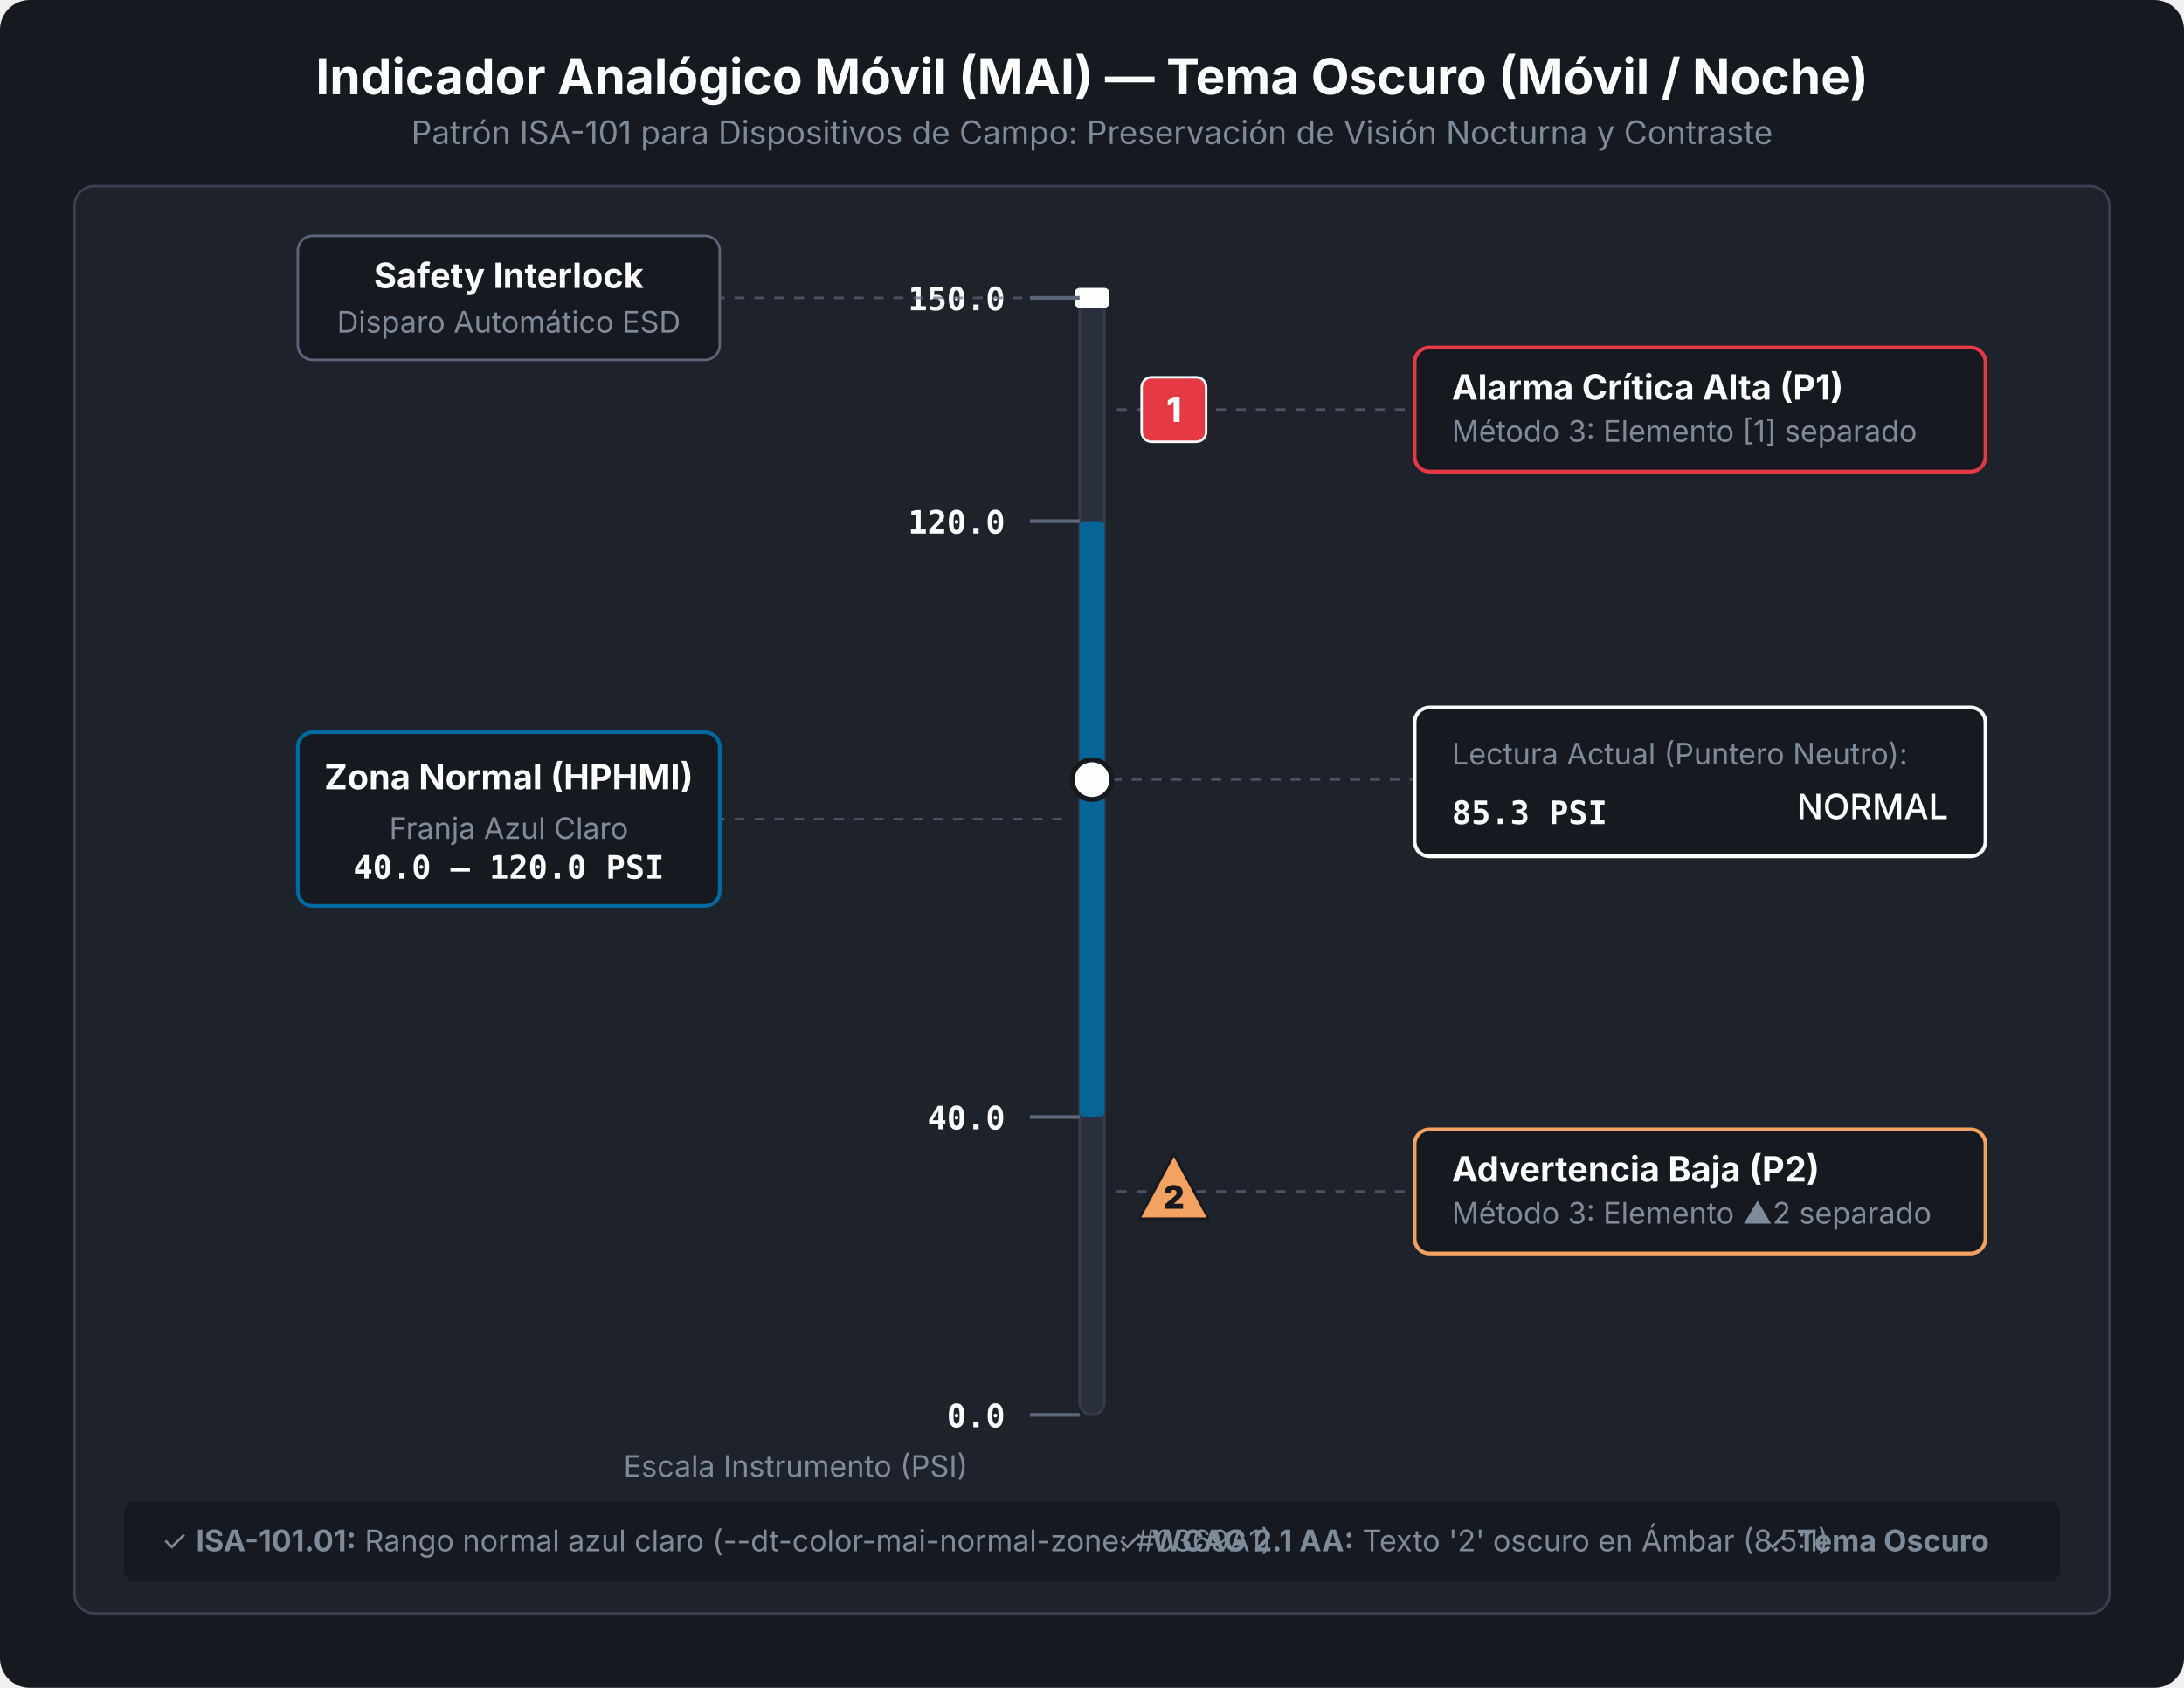
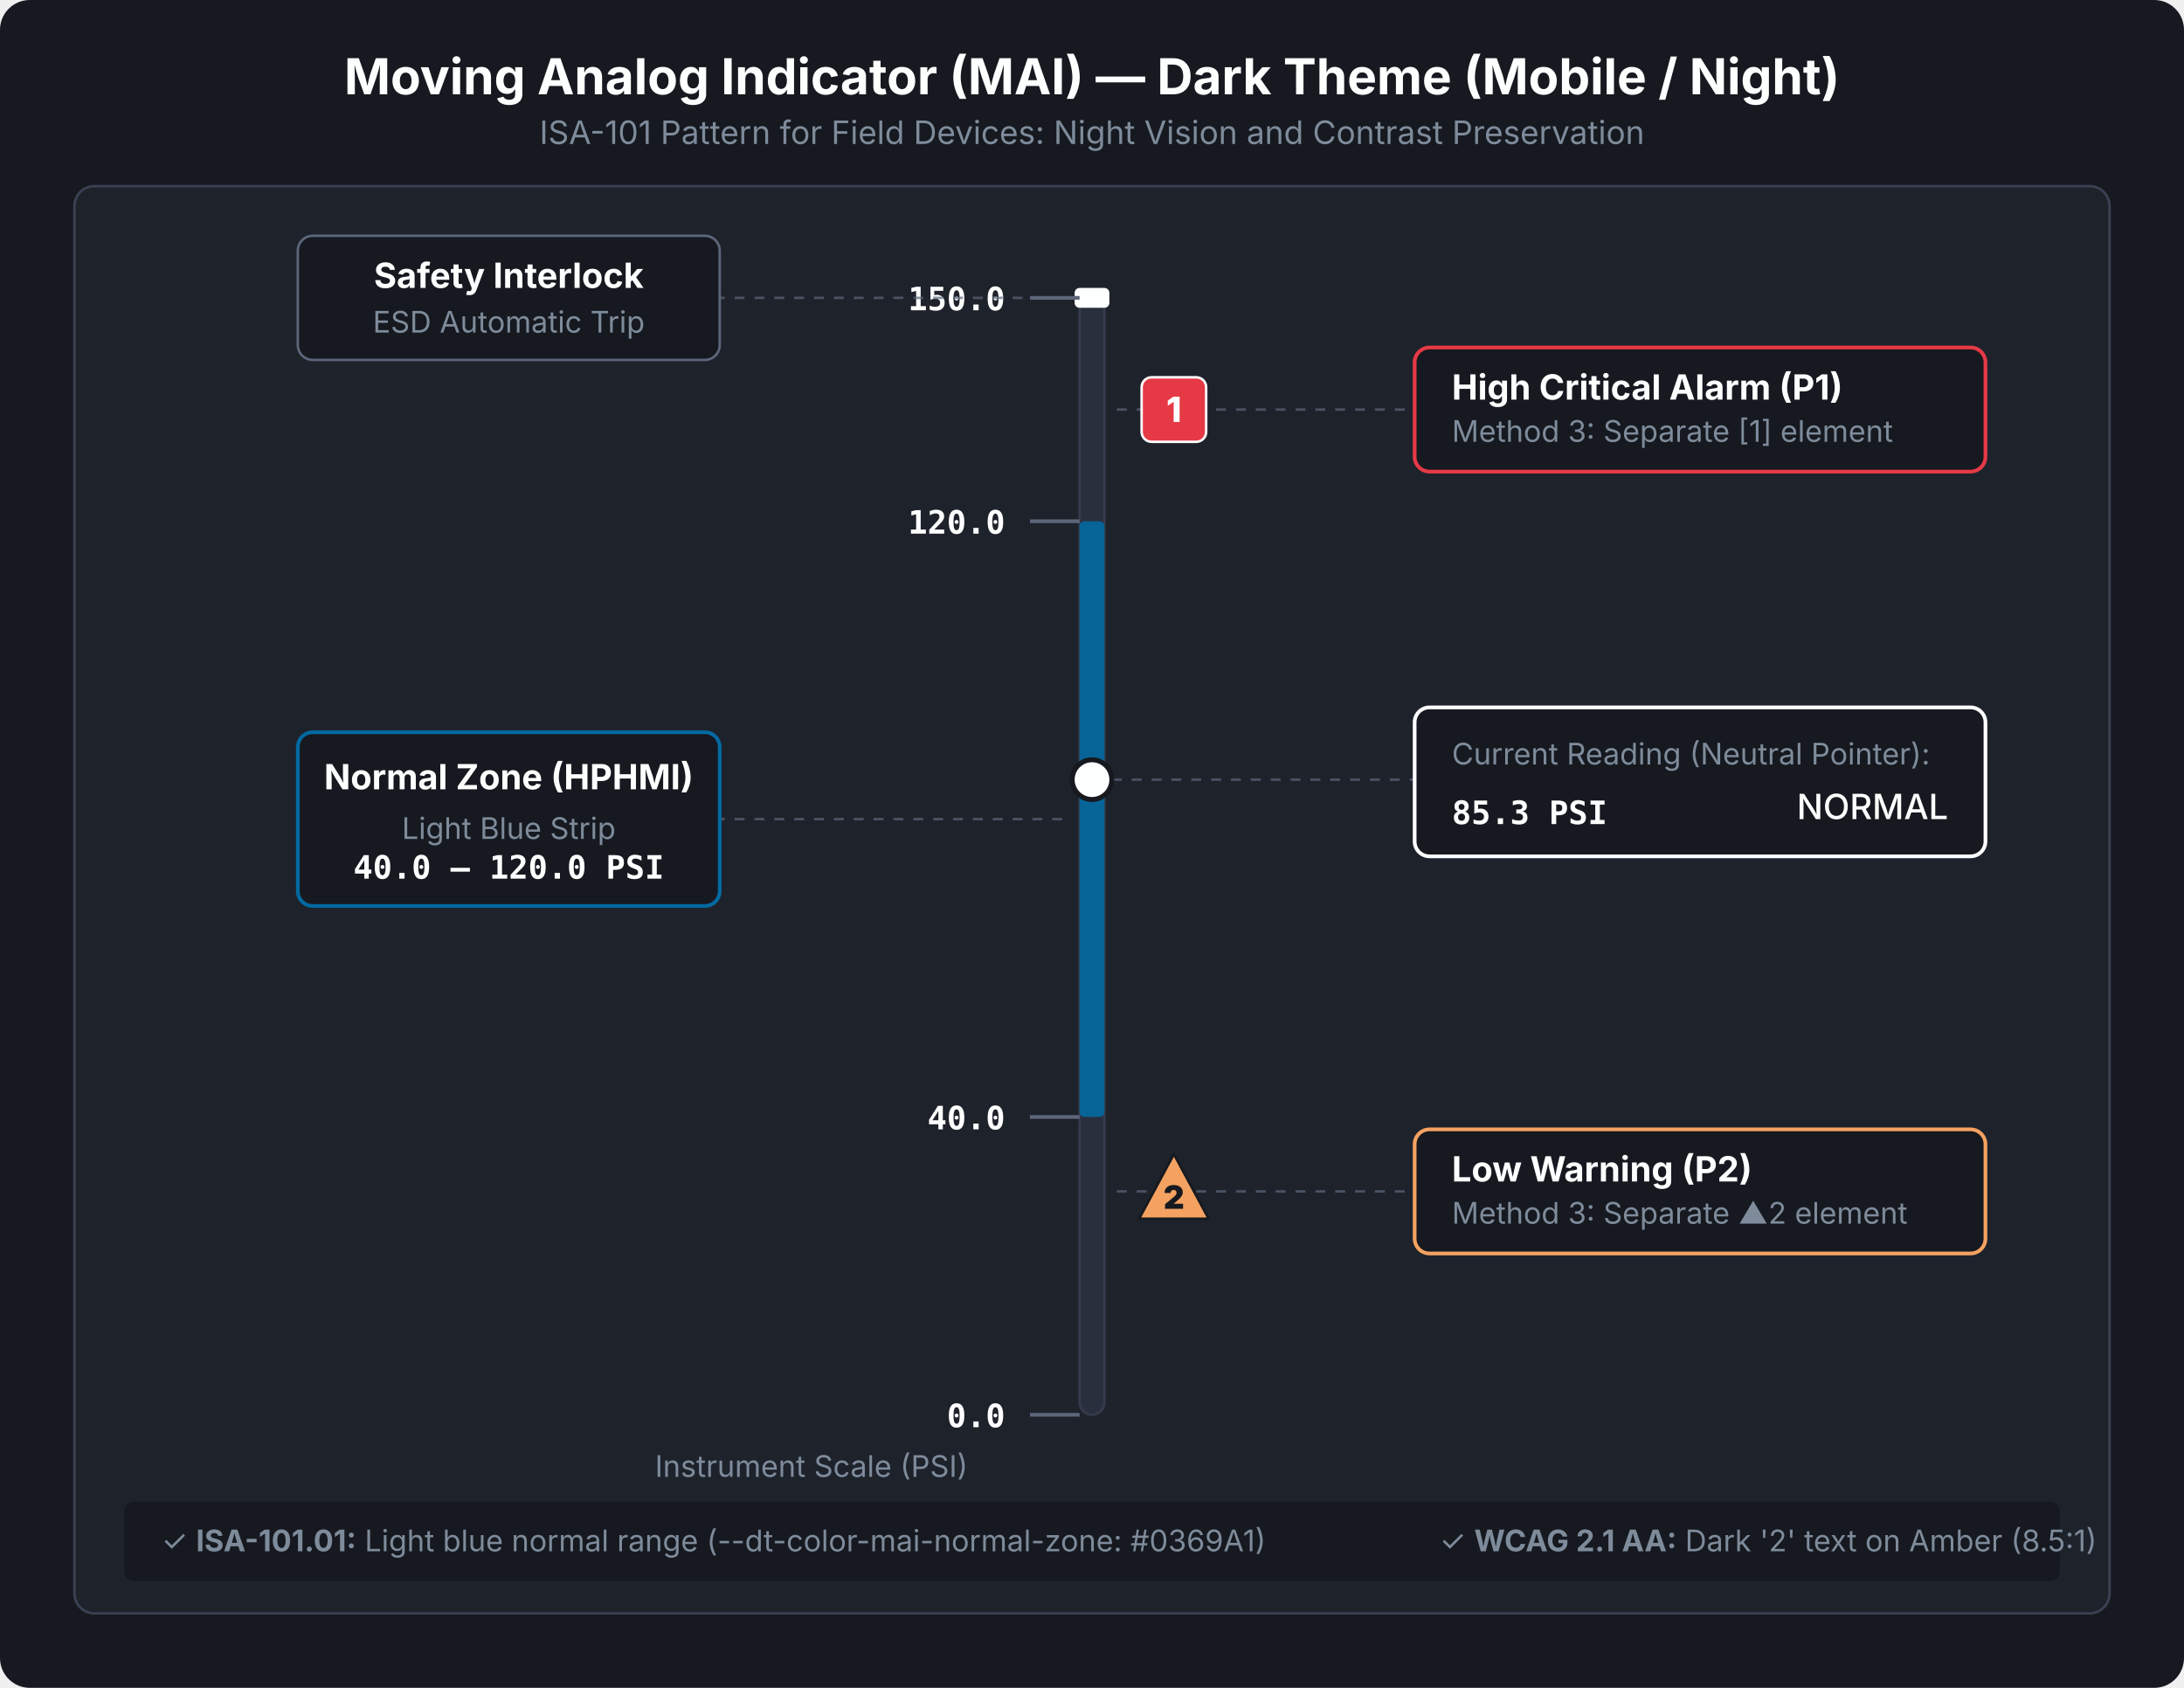
<svg xmlns="http://www.w3.org/2000/svg" width="880" height="680" viewBox="0 0 880 680" role="img" aria-labelledby="title desc">
  <style>
    .bg { fill: #16191F; }
    .card { fill: #1E222B; stroke: #3A4154; stroke-width: 1; }
    .title { fill: #FDFEFE; font-family: Segoe UI, Inter, Roboto, sans-serif; font-size: 20px; font-weight: 700; }
    .subtitle { fill: #7E8B9B; font-family: Segoe UI, Inter, Roboto, sans-serif; font-size: 13px; }
    .label { fill: #FDFEFE; font-family: Segoe UI, Inter, Roboto, sans-serif; font-size: 14px; font-weight: 500; }
    .label-bold { fill: #FDFEFE; font-family: Segoe UI, Inter, Roboto, sans-serif; font-size: 14px; font-weight: 700; }
    .label-mono { fill: #FDFEFE; font-family: Cascadia Code, SF Mono, Consolas, monospace; font-size: 13px; font-weight: 600; }
    .caption { fill: #7E8B9B; font-family: Segoe UI, Inter, Roboto, sans-serif; font-size: 12px; }
    .track { fill: #2A2F3D; stroke: #353B4D; stroke-width: 1; }
    .normal-zone { fill: #0369A1; opacity: 0.9; }
    .pointer-shape { fill: #FDFEFE; stroke: #16191F; stroke-width: 2; }
    .scale-line { stroke: #5C667A; stroke-width: 1.5; }
    .guide-line { stroke: #5C667A; stroke-width: 1; stroke-dasharray: 4 4; opacity: 0.7; }
    .interlock-block { fill: #FDFEFE; }
  </style>
  <rect class="bg" x="0" y="0" width="880" height="680" rx="12" />
-   <text x="440" y="38" text-anchor="middle" class="title">Indicador Analógico Móvil (MAI) — Tema Oscuro (Móvil / Noche)</text>
-   <text x="440" y="58" text-anchor="middle" class="subtitle">Patrón ISA-101 para Dispositivos de Campo: Preservación de Visión Nocturna y Contraste</text>
+   <text x="440" y="38" text-anchor="middle" class="title">Moving Analog Indicator (MAI) — Dark Theme (Mobile / Night)</text>
+   <text x="440" y="58" text-anchor="middle" class="subtitle">ISA-101 Pattern for Field Devices: Night Vision and Contrast Preservation</text>
  <rect class="card" x="30" y="75" width="820" height="575" rx="8" />
  <rect class="track" x="435" y="120" width="10" height="450" rx="5" ry="5" />
  <rect class="interlock-block" x="433" y="116" width="14" height="8" rx="2" />
  <rect class="normal-zone" x="435" y="210" width="10" height="240" rx="2" />
  <line class="scale-line" x1="415" y1="120" x2="435" y2="120" />
  <text x="405" y="125" text-anchor="end" class="label-mono">150.0</text>
  <line class="scale-line" x1="415" y1="210" x2="435" y2="210" />
  <text x="405" y="215" text-anchor="end" class="label-mono">120.0</text>
  <line class="scale-line" x1="415" y1="450" x2="435" y2="450" />
  <text x="405" y="455" text-anchor="end" class="label-mono">40.0</text>
  <line class="scale-line" x1="415" y1="570" x2="435" y2="570" />
  <text x="405" y="575" text-anchor="end" class="label-mono">0.0</text>
-   <text x="390" y="595" text-anchor="end" class="caption">Escala Instrumento (PSI)</text>
+   <text x="390" y="595" text-anchor="end" class="caption">Instrument Scale (PSI)</text>
  <line class="guide-line" x1="280" y1="330" x2="430" y2="330" />
  <rect x="120" y="295" width="170" height="70" rx="6" fill="#16191F" stroke="#0369A1" stroke-width="1.5" />
-   <text x="205" y="318" text-anchor="middle" class="label-bold" fill="#38BDF8">Zona Normal (HPHMI)</text>
-   <text x="205" y="338" text-anchor="middle" class="caption">Franja Azul Claro</text>
+   <text x="205" y="318" text-anchor="middle" class="label-bold" fill="#38BDF8">Normal Zone (HPHMI)</text>
+   <text x="205" y="338" text-anchor="middle" class="caption">Light Blue Strip</text>
  <text x="205" y="354" text-anchor="middle" class="label-mono">40.0 – 120.0 PSI</text>
  <line class="guide-line" x1="280" y1="120" x2="430" y2="120" />
  <rect x="120" y="95" width="170" height="50" rx="6" fill="#16191F" stroke="#5C667A" stroke-width="1" />
  <text x="205" y="116" text-anchor="middle" class="label-bold">Safety Interlock</text>
-   <text x="205" y="134" text-anchor="middle" class="caption">Disparo Automático ESD</text>
+   <text x="205" y="134" text-anchor="middle" class="caption">ESD Automatic Trip</text>
  <line class="guide-line" x1="440" y1="314.1" x2="570" y2="314.1" />
  <circle class="pointer-shape" cx="440" cy="314.1" r="8" />
  <rect x="570" y="285" width="230" height="60" rx="6" fill="#16191F" stroke="#FDFEFE" stroke-width="1.5" />
-   <text x="585" y="308" class="caption">Lectura Actual (Puntero Neutro):</text>
+   <text x="585" y="308" class="caption">Current Reading (Neutral Pointer):</text>
  <text x="585" y="332" class="label-mono" font-size="18px">85.3 PSI</text>
  <text x="785" y="330" text-anchor="end" class="label" fill="#2A9D8F">NORMAL</text>
  <line class="guide-line" x1="450" y1="165" x2="570" y2="165" />
  <rect x="460" y="152" width="26" height="26" rx="4" fill="#E63946" stroke="#FFFFFF" stroke-width="1" />
  <text x="473" y="170" text-anchor="middle" font-family="Segoe UI, Inter, sans-serif" font-size="14px" font-weight="800" fill="#FFFFFF">1</text>
  <rect x="570" y="140" width="230" height="50" rx="6" fill="#16191F" stroke="#E63946" stroke-width="1.5" />
-   <text x="585" y="161" class="label-bold" fill="#E63946">Alarma Crítica Alta (P1)</text>
-   <text x="585" y="178" class="caption">Método 3: Elemento [1] separado</text>
+   <text x="585" y="161" class="label-bold" fill="#E63946">High Critical Alarm (P1)</text>
+   <text x="585" y="178" class="caption">Method 3: Separate [1] element</text>
  <line class="guide-line" x1="450" y1="480" x2="570" y2="480" />
  <polygon points="473,465 487,491 459,491" fill="#F4A261" stroke="#16191F" stroke-width="1" />
  <text x="473" y="487" text-anchor="middle" font-family="Segoe UI, Inter, sans-serif" font-size="13px" font-weight="900" fill="#16191F">2</text>
  <rect x="570" y="455" width="230" height="50" rx="6" fill="#16191F" stroke="#F4A261" stroke-width="1.5" />
-   <text x="585" y="476" class="label-bold" fill="#F4A261">Advertencia Baja (P2)</text>
-   <text x="585" y="493" class="caption">Método 3: Elemento ▲2 separado</text>
+   <text x="585" y="476" class="label-bold" fill="#F4A261">Low Warning (P2)</text>
+   <text x="585" y="493" class="caption">Method 3: Separate ▲2 element</text>
  <rect x="50" y="605" width="780" height="32" rx="4" fill="#16191F" />
-   <text x="65" y="625" class="caption">✓ <tspan font-weight="700">ISA-101.01:</tspan> Rango normal azul claro (--dt-color-mai-normal-zone: #0369A1)</text>
-   <text x="450" y="625" class="caption">✓ <tspan font-weight="700">WCAG 2.1 AA:</tspan> Texto '2' oscuro en Ámbar (8.5:1)</text>
-   <text x="710" y="625" class="caption">✓ <tspan font-weight="700">Tema Oscuro</tspan>
-   </text>
+   <text x="65" y="625" class="caption">✓ <tspan font-weight="700">ISA-101.01:</tspan> Light blue normal range (--dt-color-mai-normal-zone: #0369A1)</text>
+   <text x="580" y="625" class="caption">✓ <tspan font-weight="700">WCAG 2.1 AA:</tspan> Dark '2' text on Amber (8.5:1)</text>
</svg>
